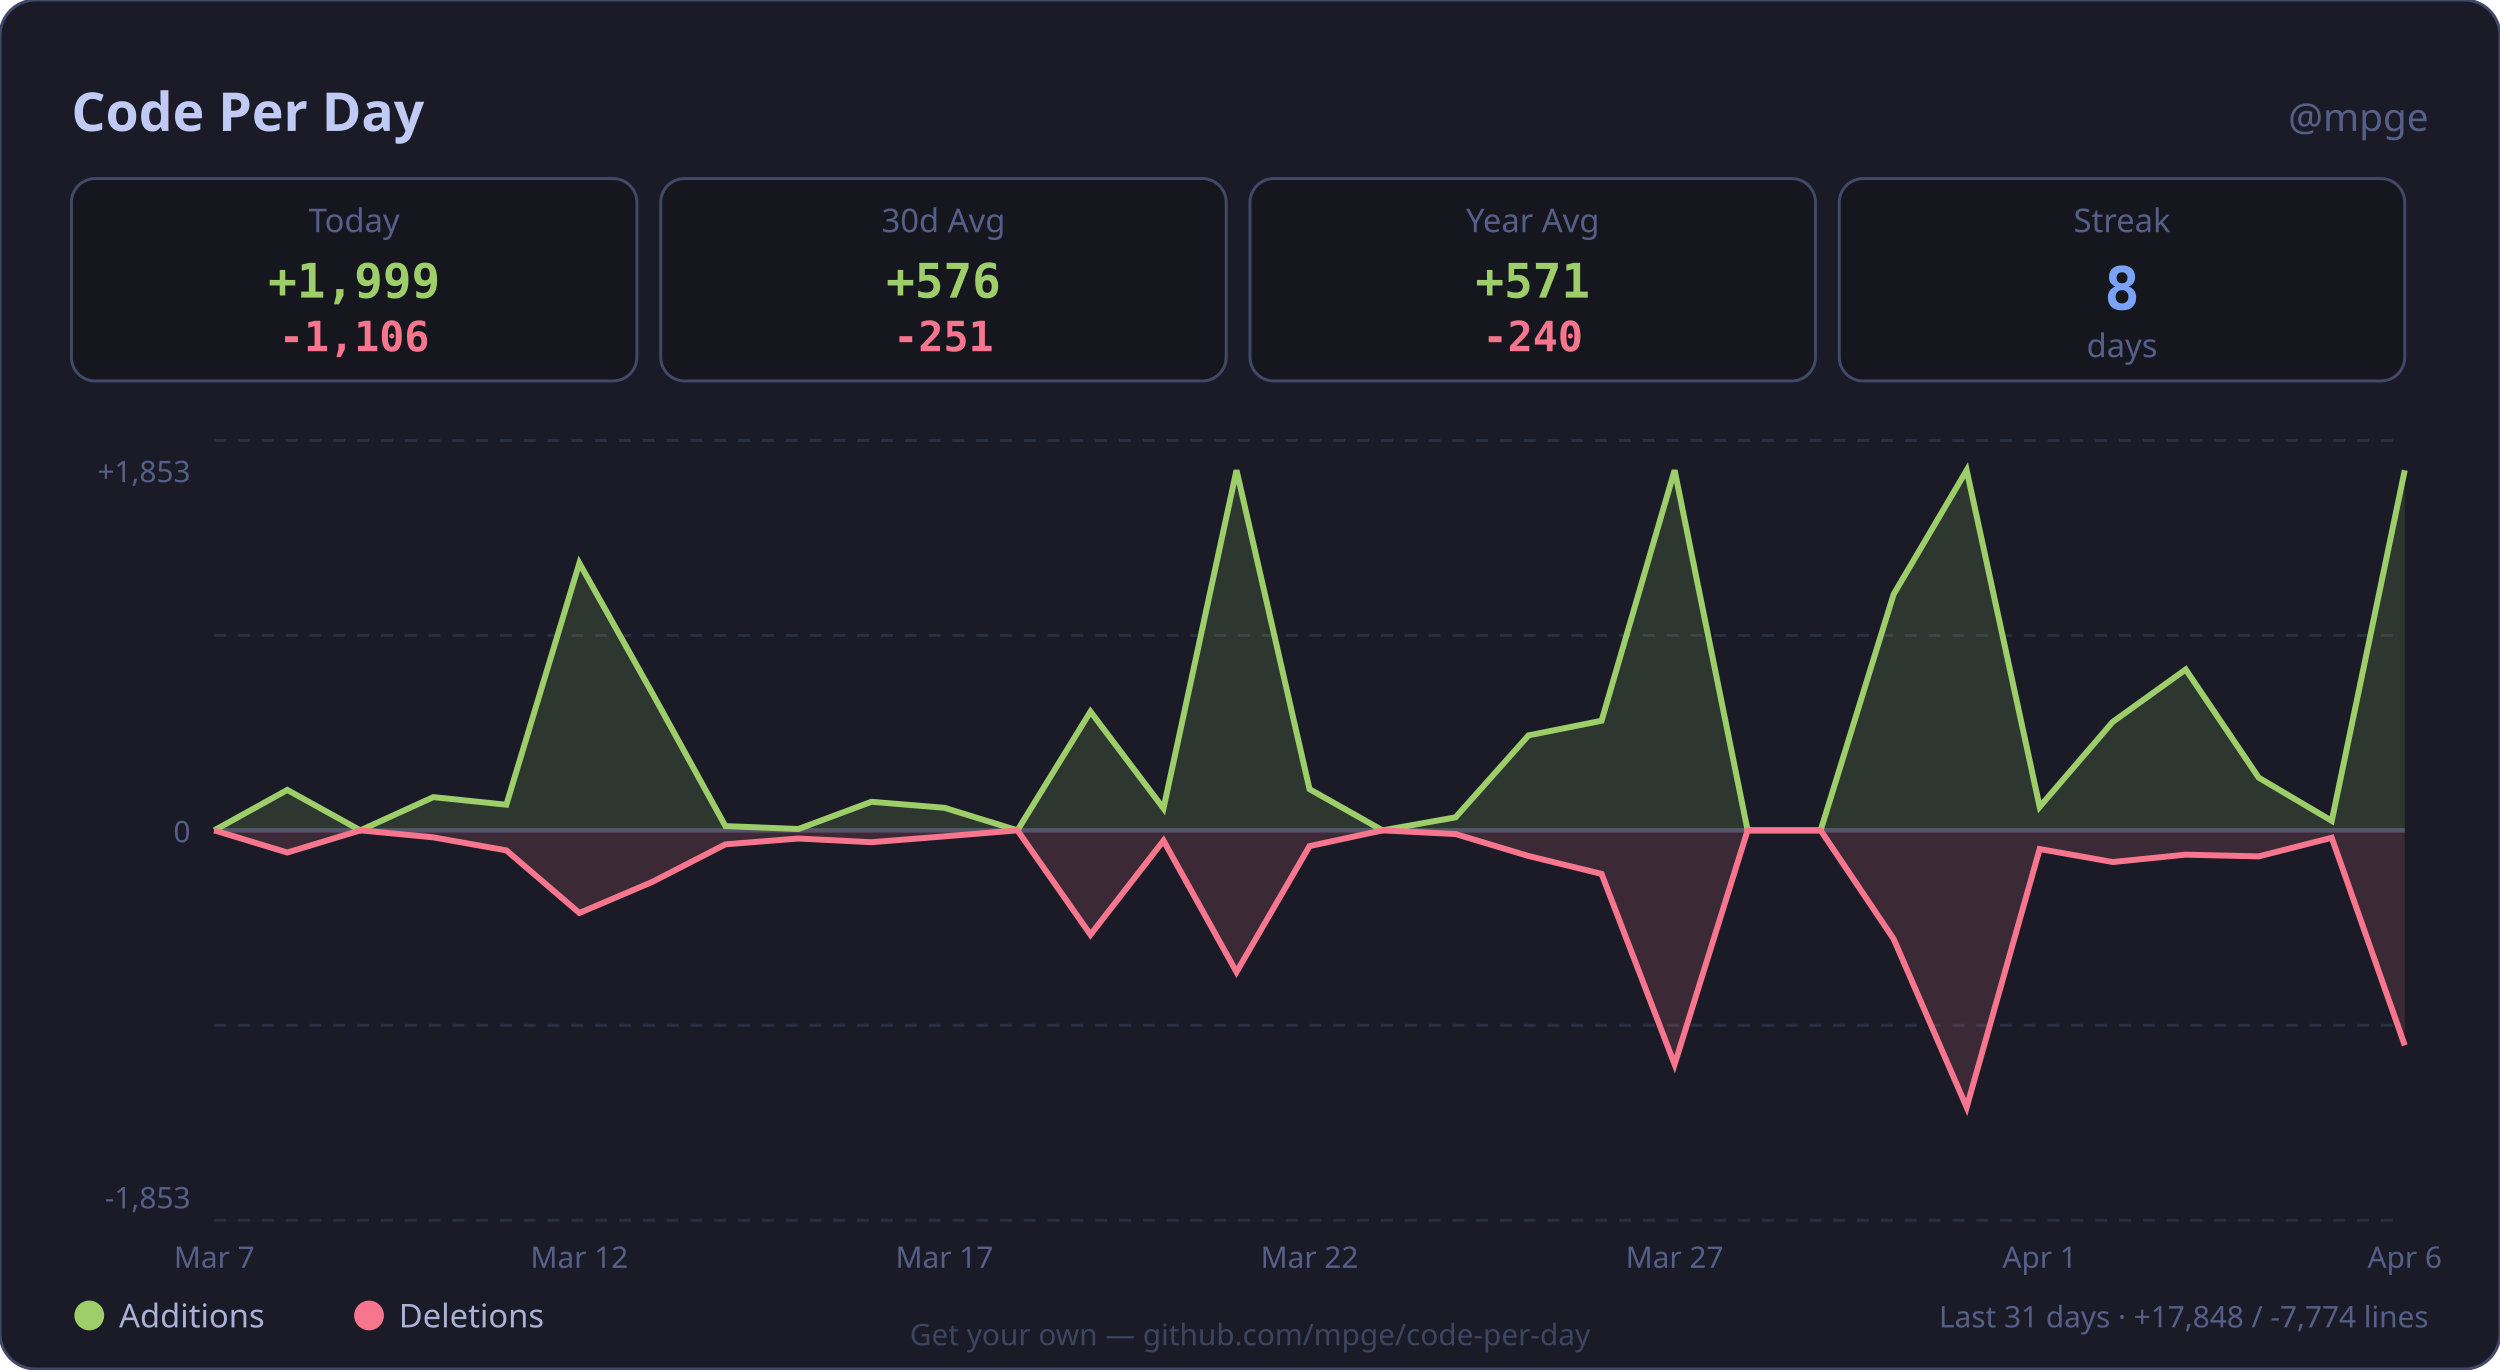
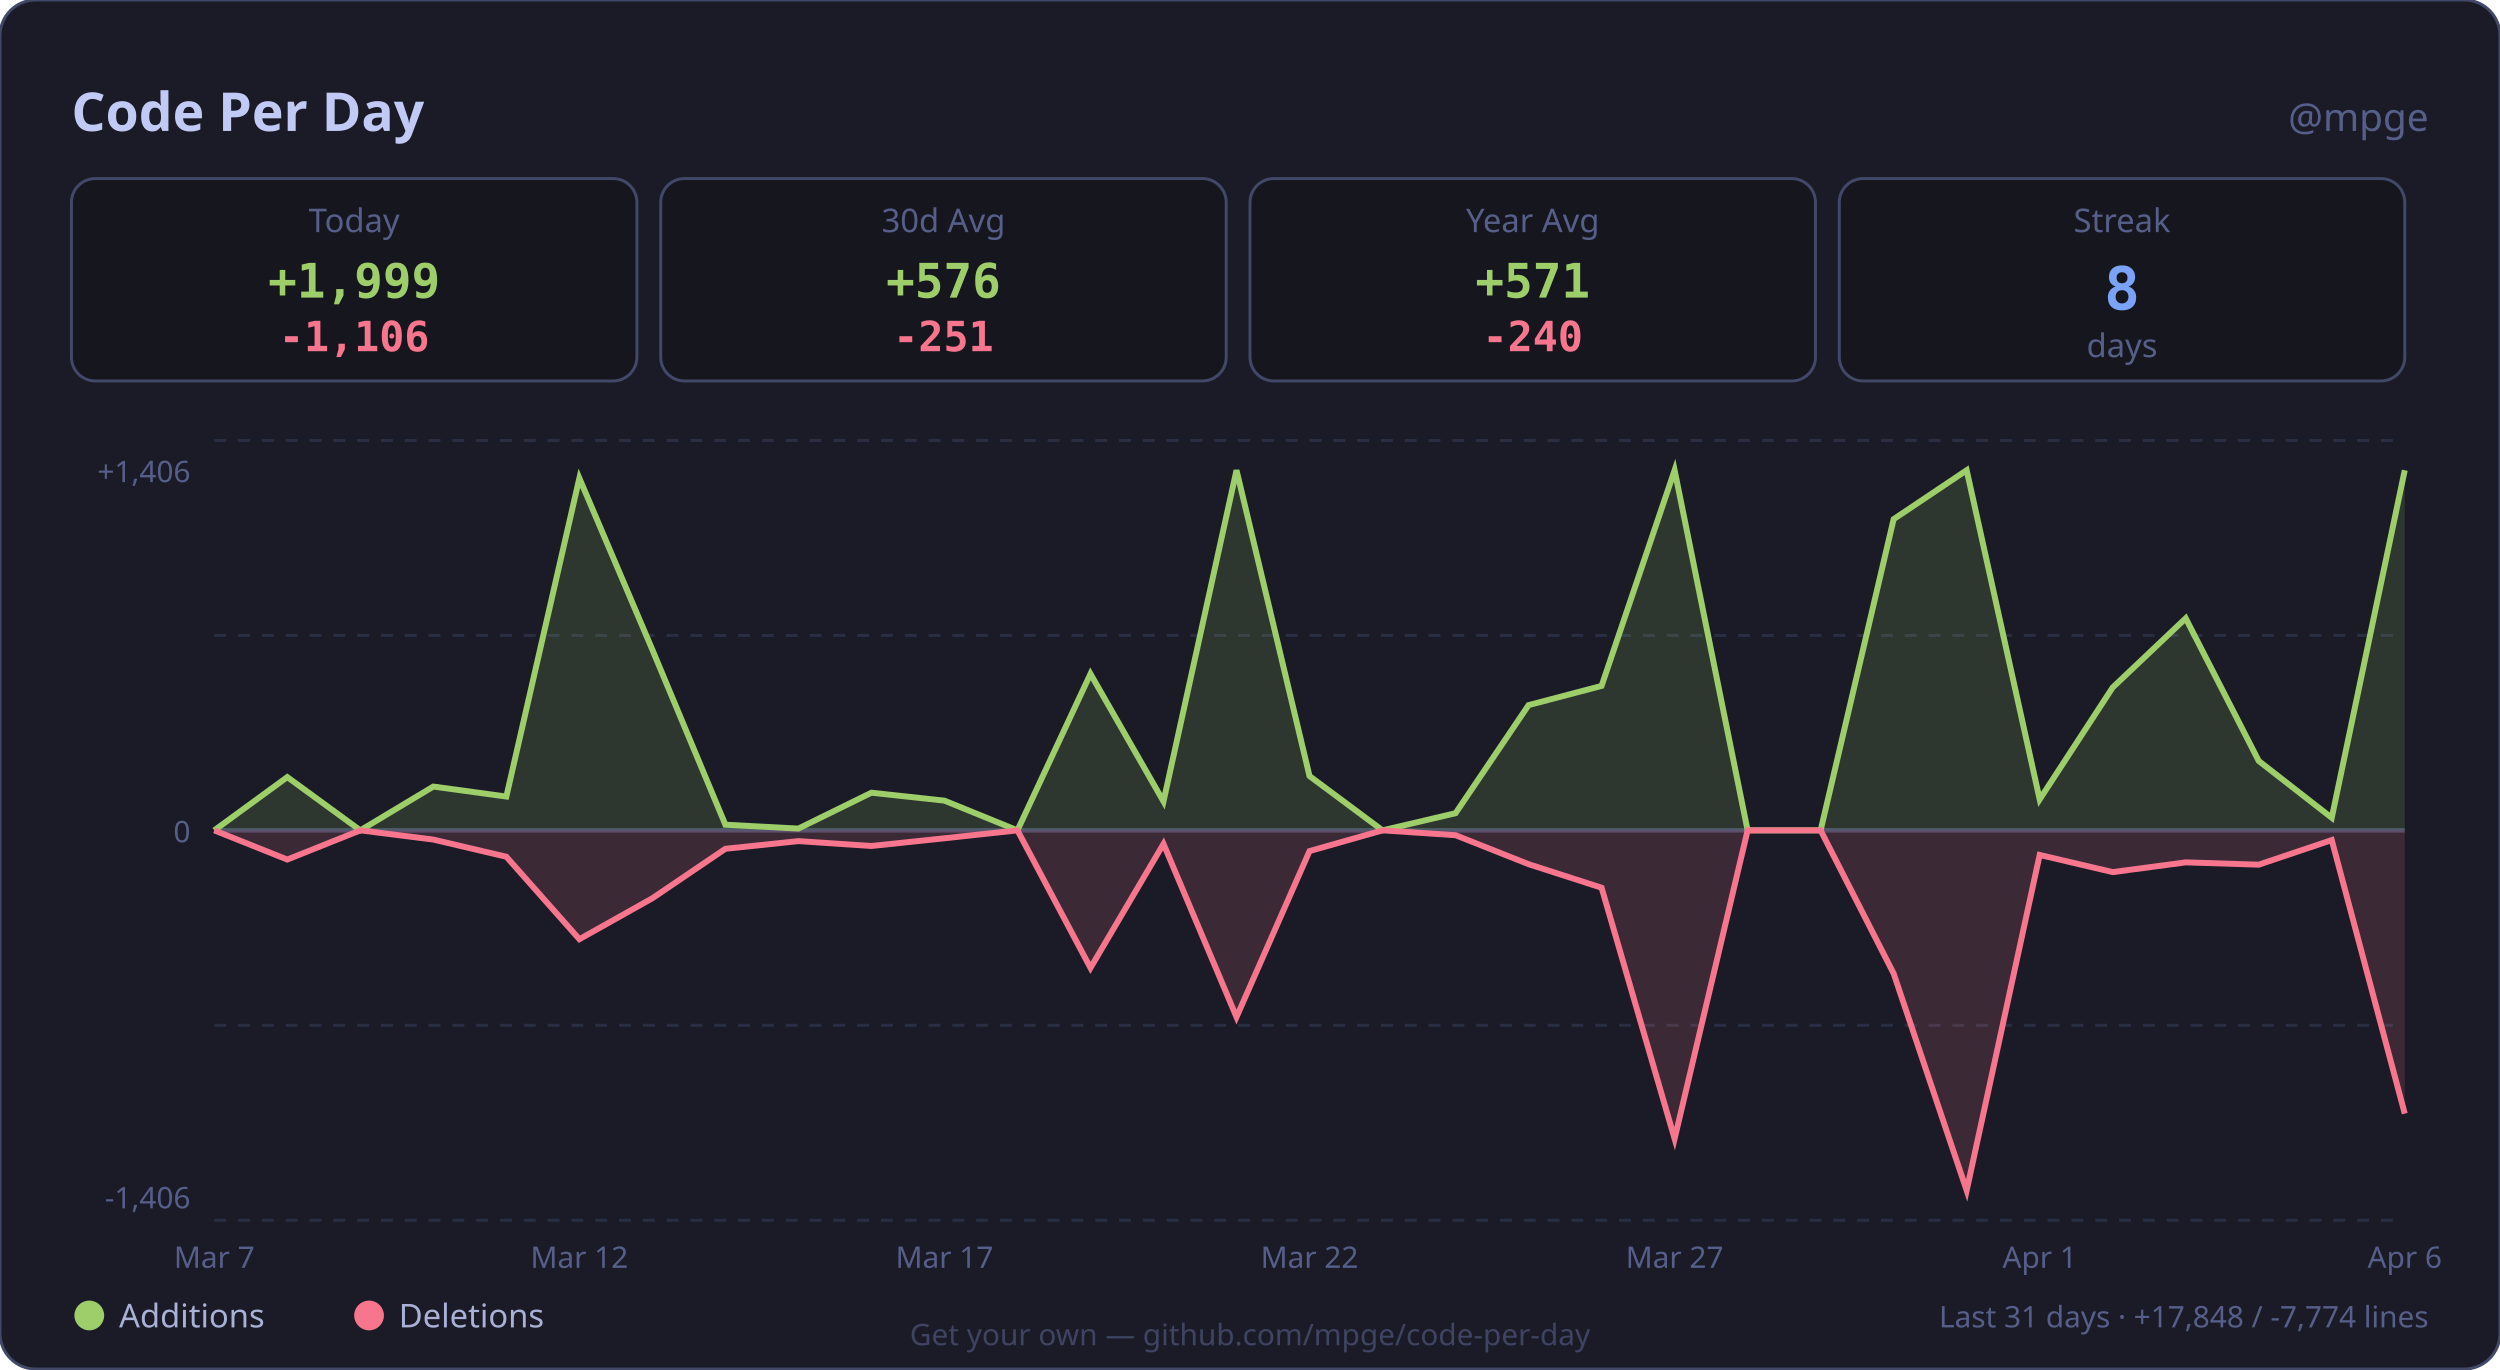
<svg xmlns="http://www.w3.org/2000/svg" width="840" height="460" viewBox="0 0 840 460">
  <style>
      @keyframes fadeInUp {
        from { opacity: 0; transform: translateY(12px); }
        to   { opacity: 1; transform: translateY(0); }
      }
      @keyframes growBar {
        from { transform: scaleY(0); }
        to   { transform: scaleY(1); }
      }
      .cpd-header  { animation: fadeInUp 0.5s ease both; }
      .cpd-stats   { animation: fadeInUp 0.5s ease 0.15s both; }
      .cpd-chart   { animation: fadeInUp 0.5s ease 0.3s both; }
      .cpd-legend  { animation: fadeInUp 0.5s ease 0.45s both; }
    </style>
  <rect width="840" height="460" rx="12" fill="#1a1b26" stroke="#414868" stroke-width="1" />
  <g class="cpd-header">
    <a href="https://github.com/mpge/code-per-day" target="_blank">
      <text x="24" y="44" fill="#c0caf5" font-size="18" font-family="'Segoe UI', sans-serif" font-weight="700">Code Per Day</text>
    </a>
    <text x="816" y="44" fill="#565f89" font-size="13" font-family="'Segoe UI', sans-serif" text-anchor="end" font-weight="500">@mpge</text>
  </g>
  <g class="cpd-stats">
    <rect x="24" y="60" width="190" height="68" rx="8" fill="#16161e" stroke="#414868" stroke-width="1" />
    <text x="119" y="78" fill="#565f89" font-size="11" font-family="'Segoe UI', sans-serif" text-anchor="middle" font-weight="500">Today</text>
    <text x="119" y="100" fill="#9ece6a" font-size="16" font-family="'Segoe UI Mono', 'Cascadia Code', monospace" text-anchor="middle" font-weight="700">+1,999</text>
    <text x="119" y="118" fill="#f7768e" font-size="14" font-family="'Segoe UI Mono', 'Cascadia Code', monospace" text-anchor="middle" font-weight="600">-1,106</text>
    <rect x="222" y="60" width="190" height="68" rx="8" fill="#16161e" stroke="#414868" stroke-width="1" />
    <text x="317" y="78" fill="#565f89" font-size="11" font-family="'Segoe UI', sans-serif" text-anchor="middle" font-weight="500">30d Avg</text>
    <text x="317" y="100" fill="#9ece6a" font-size="16" font-family="'Segoe UI Mono', 'Cascadia Code', monospace" text-anchor="middle" font-weight="700">+576</text>
    <text x="317" y="118" fill="#f7768e" font-size="14" font-family="'Segoe UI Mono', 'Cascadia Code', monospace" text-anchor="middle" font-weight="600">-251</text>
    <rect x="420" y="60" width="190" height="68" rx="8" fill="#16161e" stroke="#414868" stroke-width="1" />
    <text x="515" y="78" fill="#565f89" font-size="11" font-family="'Segoe UI', sans-serif" text-anchor="middle" font-weight="500">Year Avg</text>
    <text x="515" y="100" fill="#9ece6a" font-size="16" font-family="'Segoe UI Mono', 'Cascadia Code', monospace" text-anchor="middle" font-weight="700">+571</text>
    <text x="515" y="118" fill="#f7768e" font-size="14" font-family="'Segoe UI Mono', 'Cascadia Code', monospace" text-anchor="middle" font-weight="600">-240</text>
    <rect x="618" y="60" width="190" height="68" rx="8" fill="#16161e" stroke="#414868" stroke-width="1" />
    <text x="713" y="78" fill="#565f89" font-size="11" font-family="'Segoe UI', sans-serif" text-anchor="middle" font-weight="500">Streak</text>
    <text x="713" y="104" fill="#7aa2f7" font-size="20" font-family="'Segoe UI Mono', 'Cascadia Code', monospace" text-anchor="middle" font-weight="700">8</text>
    <text x="713" y="120" fill="#565f89" font-size="11" font-family="'Segoe UI', sans-serif" text-anchor="middle">days</text>
  </g>
  <g class="cpd-chart">
    <line x1="72" y1="148" x2="808" y2="148" stroke="#292e42" stroke-width="1" stroke-dasharray="4,4" />
    <line x1="72" y1="213.5" x2="808" y2="213.5" stroke="#292e42" stroke-width="1" stroke-dasharray="4,4" />
    <line x1="72" y1="279" x2="808" y2="279" stroke="#292e42" stroke-width="1" stroke-dasharray="4,4" />
    <line x1="72" y1="344.5" x2="808" y2="344.5" stroke="#292e42" stroke-width="1" stroke-dasharray="4,4" />
    <line x1="72" y1="410" x2="808" y2="410" stroke="#292e42" stroke-width="1" stroke-dasharray="4,4" />
    <line x1="72" y1="279" x2="808" y2="279" stroke="#414868" stroke-width="1.5" />
-     <text x="64" y="162" fill="#565f89" font-size="10" font-family="'Segoe UI', sans-serif" text-anchor="end">+1,853</text>
-     <text x="64" y="406" fill="#565f89" font-size="10" font-family="'Segoe UI', sans-serif" text-anchor="end">-1,853</text>
+     <text x="64" y="162" fill="#565f89" font-size="10" font-family="'Segoe UI', sans-serif" text-anchor="end">+1,406</text>
+     <text x="64" y="406" fill="#565f89" font-size="10" font-family="'Segoe UI', sans-serif" text-anchor="end">-1,406</text>
    <text x="64" y="283" fill="#565f89" font-size="10" font-family="'Segoe UI', sans-serif" text-anchor="end">0</text>
-     <path d="M 72 279 L 72 279 L 96.533 265.418 L 121.067 279 L 145.6 267.834 L 170.133 270.38 L 194.667 189.213 L 219.2 232.964 L 243.733 277.563 L 268.267 278.543 L 292.8 269.401 L 317.333 271.425 L 341.867 279 L 366.4 239.102 L 390.933 271.621 L 415.467 158 L 440 265.157 L 464.533 279 L 489.067 274.625 L 513.6 247.069 L 538.133 242.171 L 562.667 158 L 587.2 279 L 611.733 279 L 636.267 199.661 L 660.8 158 L 685.333 271.099 L 709.867 242.563 L 734.4 224.932 L 758.933 261.304 L 783.467 275.8 L 808 158 L 808 279 Z" fill="#9ece6a" opacity="0.15" />
-     <path d="M 72 279 L 72 279 L 96.533 265.418 L 121.067 279 L 145.6 267.834 L 170.133 270.38 L 194.667 189.213 L 219.2 232.964 L 243.733 277.563 L 268.267 278.543 L 292.8 269.401 L 317.333 271.425 L 341.867 279 L 366.4 239.102 L 390.933 271.621 L 415.467 158 L 440 265.157 L 464.533 279 L 489.067 274.625 L 513.6 247.069 L 538.133 242.171 L 562.667 158 L 587.2 279 L 611.733 279 L 636.267 199.661 L 660.8 158 L 685.333 271.099 L 709.867 242.563 L 734.4 224.932 L 758.933 261.304 L 783.467 275.8 L 808 158" fill="none" stroke="#9ece6a" stroke-width="2" />
-     <path d="M 72 279 L 72 279 L 96.533 286.444 L 121.067 279 L 145.6 281.351 L 170.133 285.726 L 194.667 306.752 L 219.2 296.304 L 243.733 283.702 L 268.267 281.743 L 292.8 282.983 L 317.333 281.024 L 341.867 279 L 366.4 314.066 L 390.933 282.461 L 415.467 326.603 L 440 284.289 L 464.533 279 L 489.067 280.241 L 513.6 287.62 L 538.133 293.627 L 562.667 357.621 L 587.2 279 L 611.733 279 L 636.267 315.502 L 660.8 372.052 L 685.333 285.269 L 709.867 289.644 L 734.4 287.162 L 758.933 287.75 L 783.467 281.481 L 808 351.221 L 808 279 Z" fill="#f7768e" opacity="0.15" />
-     <path d="M 72 279 L 72 279 L 96.533 286.444 L 121.067 279 L 145.6 281.351 L 170.133 285.726 L 194.667 306.752 L 219.2 296.304 L 243.733 283.702 L 268.267 281.743 L 292.8 282.983 L 317.333 281.024 L 341.867 279 L 366.4 314.066 L 390.933 282.461 L 415.467 326.603 L 440 284.289 L 464.533 279 L 489.067 280.241 L 513.6 287.62 L 538.133 293.627 L 562.667 357.621 L 587.2 279 L 611.733 279 L 636.267 315.502 L 660.8 372.052 L 685.333 285.269 L 709.867 289.644 L 734.4 287.162 L 758.933 287.75 L 783.467 281.481 L 808 351.221" fill="none" stroke="#f7768e" stroke-width="2" />
+     <path d="M 72 279 L 72 279 L 96.533 261.1 L 121.067 279 L 145.6 264.284 L 170.133 267.64 L 194.667 160.668 L 219.2 218.328 L 243.733 277.107 L 268.267 278.398 L 292.8 266.349 L 317.333 269.017 L 341.867 279 L 366.4 226.417 L 390.933 269.275 L 415.467 158 L 440 260.755 L 464.533 279 L 489.067 273.234 L 513.6 236.917 L 538.133 230.462 L 562.667 158 L 587.2 279 L 611.733 279 L 636.267 174.437 L 660.8 158 L 685.333 268.587 L 709.867 230.979 L 734.4 207.743 L 758.933 255.678 L 783.467 274.783 L 808 158 L 808 279 Z" fill="#9ece6a" opacity="0.15" />
+     <path d="M 72 279 L 72 279 L 96.533 261.1 L 121.067 279 L 145.6 264.284 L 170.133 267.64 L 194.667 160.668 L 219.2 218.328 L 243.733 277.107 L 268.267 278.398 L 292.8 266.349 L 317.333 269.017 L 341.867 279 L 366.4 226.417 L 390.933 269.275 L 415.467 158 L 440 260.755 L 464.533 279 L 489.067 273.234 L 513.6 236.917 L 538.133 230.462 L 562.667 158 L 587.2 279 L 611.733 279 L 636.267 174.437 L 660.8 158 L 685.333 268.587 L 709.867 230.979 L 734.4 207.743 L 758.933 255.678 L 783.467 274.783 L 808 158" fill="none" stroke="#9ece6a" stroke-width="2" />
+     <path d="M 72 279 L 72 279 L 96.533 288.811 L 121.067 279 L 145.6 282.098 L 170.133 287.864 L 194.667 315.575 L 219.2 301.806 L 243.733 285.196 L 268.267 282.615 L 292.8 284.25 L 317.333 281.668 L 341.867 279 L 366.4 325.214 L 390.933 283.561 L 415.467 341.738 L 440 285.971 L 464.533 279 L 489.067 280.635 L 513.6 290.36 L 538.133 298.277 L 562.667 382.616 L 587.2 279 L 611.733 279 L 636.267 327.107 L 660.8 400 L 685.333 287.262 L 709.867 293.028 L 734.4 289.757 L 758.933 290.532 L 783.467 282.27 L 808 374.182 L 808 279 Z" fill="#f7768e" opacity="0.15" />
+     <path d="M 72 279 L 72 279 L 96.533 288.811 L 121.067 279 L 145.6 282.098 L 170.133 287.864 L 194.667 315.575 L 219.2 301.806 L 243.733 285.196 L 268.267 282.615 L 292.8 284.25 L 317.333 281.668 L 341.867 279 L 366.4 325.214 L 390.933 283.561 L 415.467 341.738 L 440 285.971 L 464.533 279 L 489.067 280.635 L 513.6 290.36 L 538.133 298.277 L 562.667 382.616 L 587.2 279 L 611.733 279 L 636.267 327.107 L 660.8 400 L 685.333 287.262 L 709.867 293.028 L 734.4 289.757 L 758.933 290.532 L 783.467 282.27 L 808 374.182" fill="none" stroke="#f7768e" stroke-width="2" />
    <text x="72" y="426" fill="#565f89" font-size="10" font-family="'Segoe UI', sans-serif" text-anchor="middle">Mar 7</text>
    <text x="194.667" y="426" fill="#565f89" font-size="10" font-family="'Segoe UI', sans-serif" text-anchor="middle">Mar 12</text>
    <text x="317.333" y="426" fill="#565f89" font-size="10" font-family="'Segoe UI', sans-serif" text-anchor="middle">Mar 17</text>
    <text x="440" y="426" fill="#565f89" font-size="10" font-family="'Segoe UI', sans-serif" text-anchor="middle">Mar 22</text>
    <text x="562.667" y="426" fill="#565f89" font-size="10" font-family="'Segoe UI', sans-serif" text-anchor="middle">Mar 27</text>
    <text x="685.333" y="426" fill="#565f89" font-size="10" font-family="'Segoe UI', sans-serif" text-anchor="middle">Apr 1</text>
    <text x="808" y="426" fill="#565f89" font-size="10" font-family="'Segoe UI', sans-serif" text-anchor="middle">Apr 6</text>
  </g>
  <g class="cpd-legend">
    <circle cx="30" cy="442" r="5" fill="#9ece6a" />
    <text x="40" y="446" fill="#a9b1d6" font-size="11" font-family="'Segoe UI', sans-serif">Additions</text>
    <circle cx="124" cy="442" r="5" fill="#f7768e" />
    <text x="134" y="446" fill="#a9b1d6" font-size="11" font-family="'Segoe UI', sans-serif">Deletions</text>
    <text x="816" y="446" fill="#565f89" font-size="10" font-family="'Segoe UI', sans-serif" text-anchor="end">Last 31 days · +17,848 / -7,774 lines</text>
  </g>
  <a href="https://github.com/mpge/code-per-day" target="_blank">
    <text x="420" y="452" fill="#565f89" font-size="10" font-family="'Segoe UI', sans-serif" text-anchor="middle" opacity="0.6">Get your own — github.com/mpge/code-per-day</text>
  </a>
</svg>
